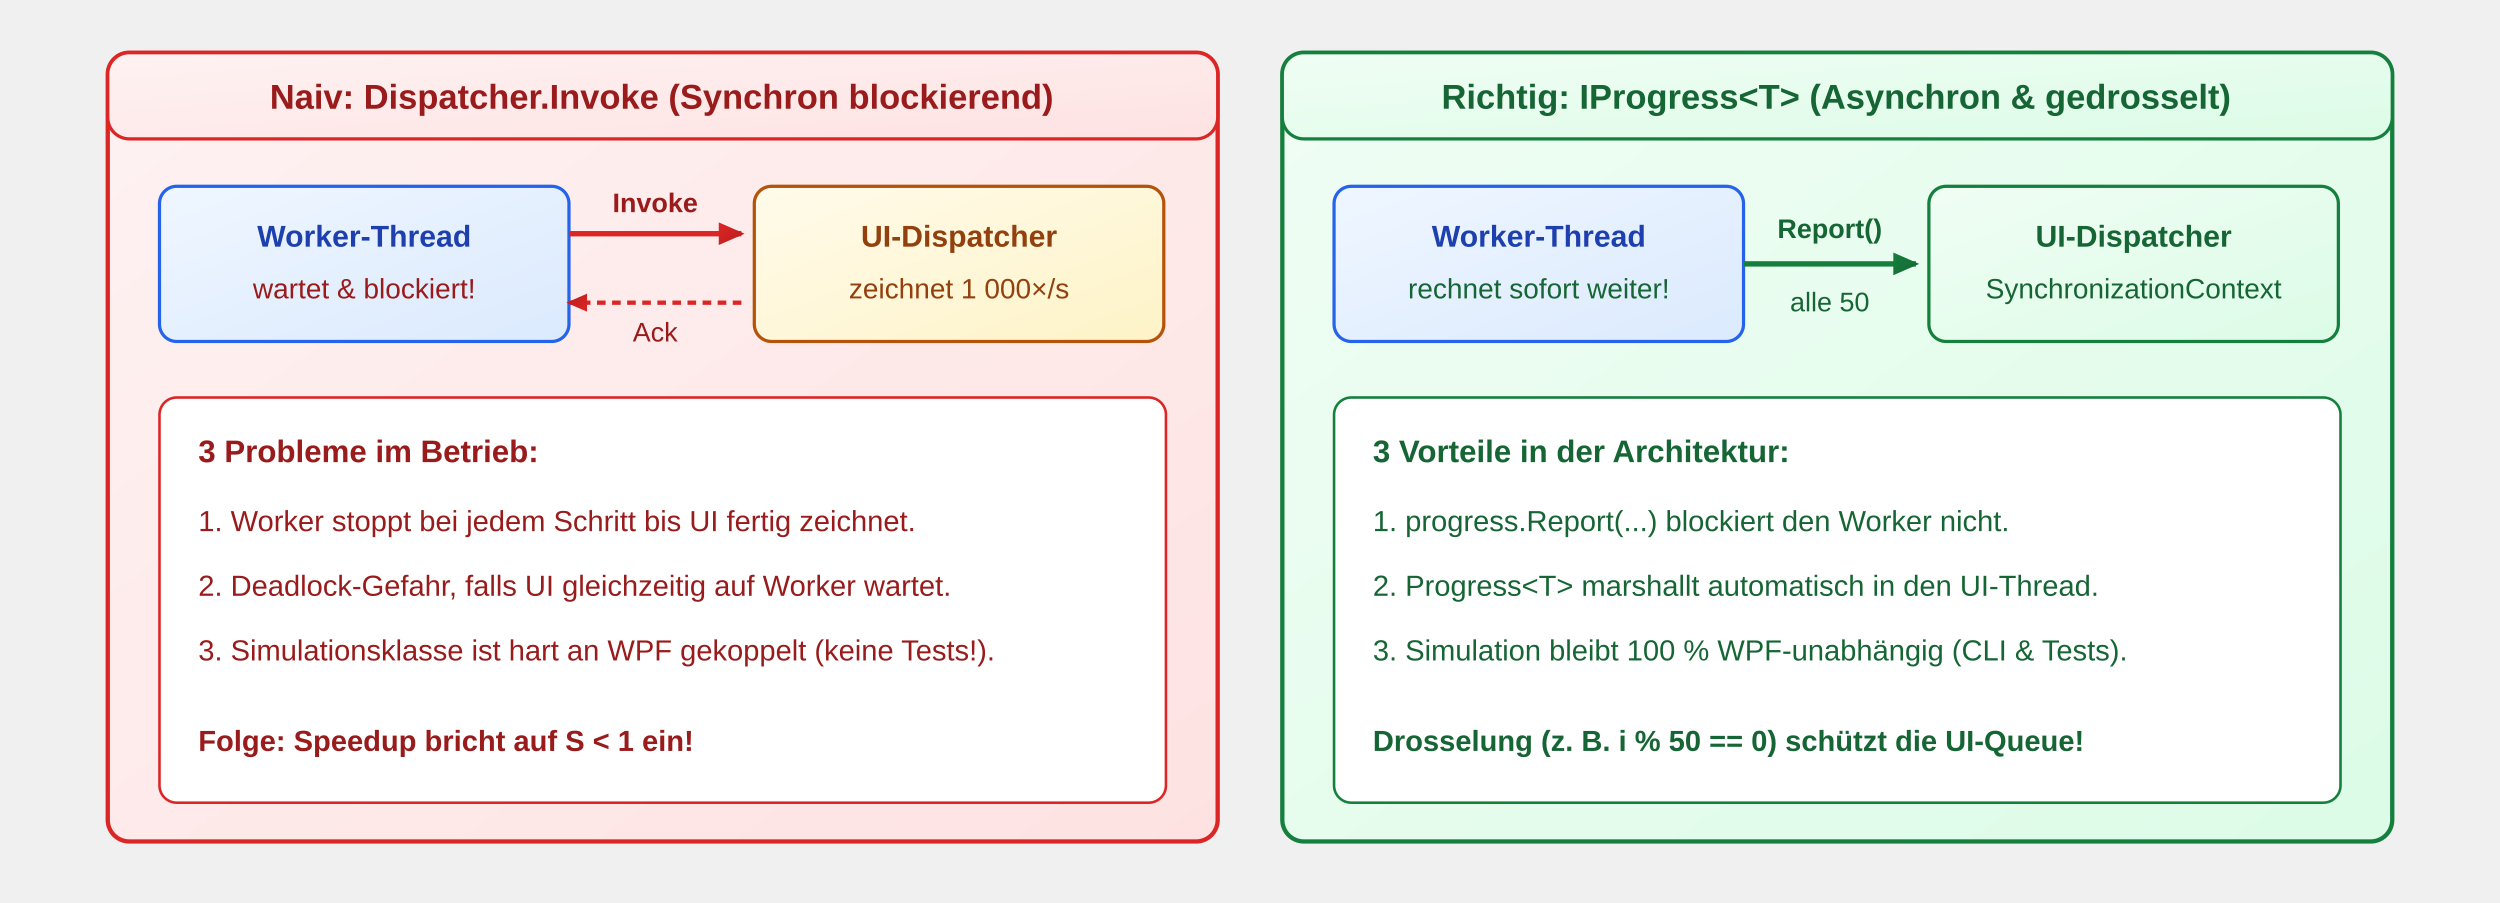
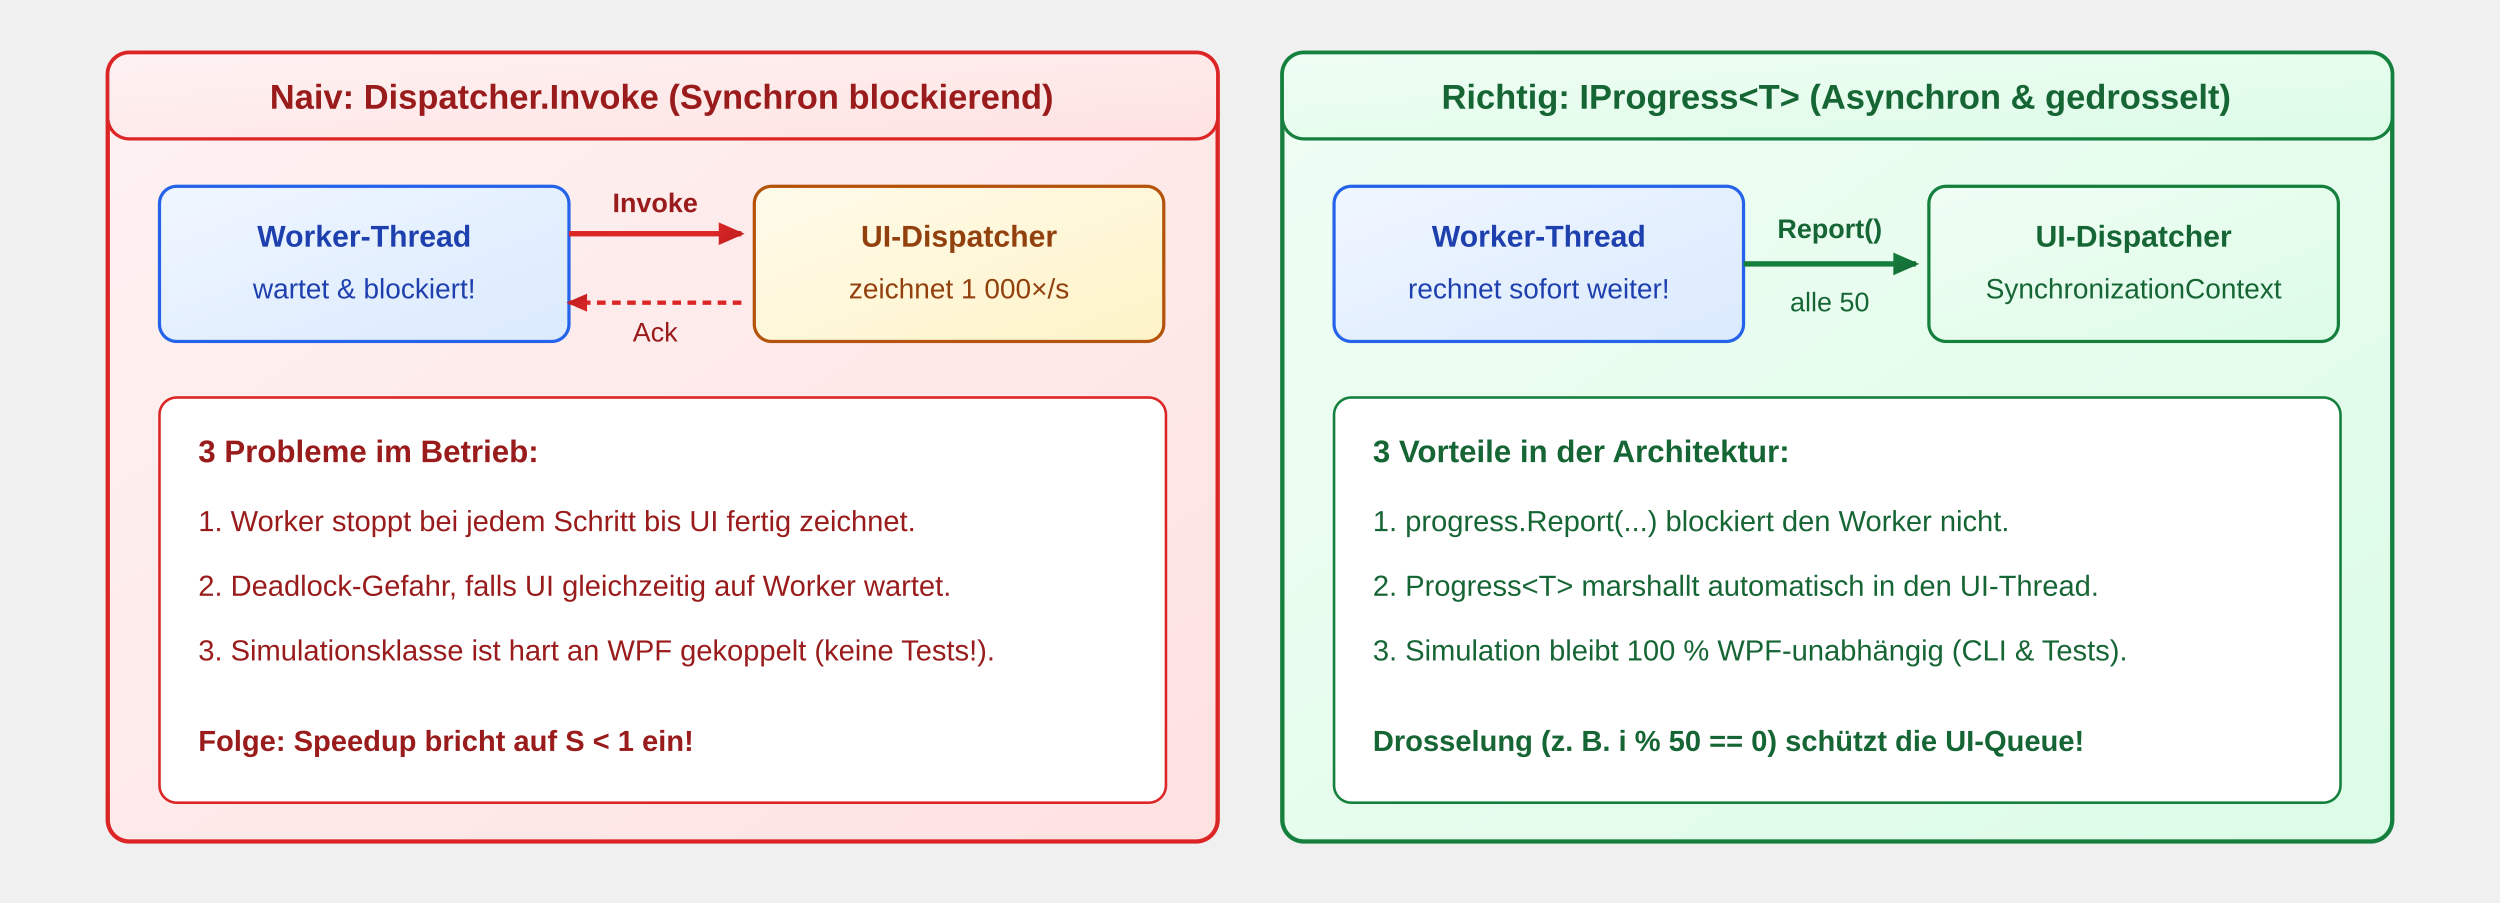
<svg xmlns="http://www.w3.org/2000/svg" viewBox="-40 0 1160 390" width="1080" height="390">
  <defs>
    <linearGradient id="grad-sem-primary" x1="0%" y1="0%" x2="100%" y2="100%">
      <stop offset="0%" stop-color="#eff6ff" />
      <stop offset="100%" stop-color="#dbeafe" />
    </linearGradient>
    <linearGradient id="grad-sem-primary-fill" x1="0%" y1="0%" x2="100%" y2="100%">
      <stop offset="0%" stop-color="#2563eb" />
      <stop offset="100%" stop-color="#1d4ed8" />
    </linearGradient>
    <linearGradient id="grad-sem-success" x1="0%" y1="0%" x2="100%" y2="100%">
      <stop offset="0%" stop-color="#f0fdf4" />
      <stop offset="100%" stop-color="#dcfce7" />
    </linearGradient>
    <linearGradient id="grad-sem-success-fill" x1="0%" y1="0%" x2="100%" y2="100%">
      <stop offset="0%" stop-color="#15803d" />
      <stop offset="100%" stop-color="#166534" />
    </linearGradient>
    <linearGradient id="grad-sem-warning" x1="0%" y1="0%" x2="100%" y2="100%">
      <stop offset="0%" stop-color="#fffbeb" />
      <stop offset="100%" stop-color="#fef3c7" />
    </linearGradient>
    <linearGradient id="grad-sem-warning-fill" x1="0%" y1="0%" x2="100%" y2="100%">
      <stop offset="0%" stop-color="#b45309" />
      <stop offset="100%" stop-color="#92400e" />
    </linearGradient>
    <linearGradient id="grad-sem-danger" x1="0%" y1="0%" x2="100%" y2="100%">
      <stop offset="0%" stop-color="#fef2f2" />
      <stop offset="100%" stop-color="#fee2e2" />
    </linearGradient>
    <linearGradient id="grad-sem-danger-fill" x1="0%" y1="0%" x2="100%" y2="100%">
      <stop offset="0%" stop-color="#dc2626" />
      <stop offset="100%" stop-color="#b91c1c" />
    </linearGradient>
    <marker id="arrR" viewBox="0 0 10 10" refX="7" refY="5" markerWidth="6" markerHeight="6" orient="auto">
      <path class="sem-danger-fill" d="M 0 1.5 L 8 5 L 0 8.5 z" />
    </marker>
    <marker id="arrG" viewBox="0 0 10 10" refX="7" refY="5" markerWidth="6" markerHeight="6" orient="auto">
      <path class="sem-success-fill" d="M 0 1.5 L 8 5 L 0 8.5 z" />
    </marker>
    <style>
      
/* @svg-palette:start */
      .sem-primary { fill: url(#grad-sem-primary); stroke: #2563eb; }
      .sem-primary-bg { fill: url(#grad-sem-primary); stroke: none; }
      .sem-primary-stroke { stroke: #2563eb; }
      .sem-primary-fill { fill: url(#grad-sem-primary-fill); }
      .sem-primary-text { fill: #1e40af; }
      .sem-success { fill: url(#grad-sem-success); stroke: #15803d; }
      .sem-success-bg { fill: url(#grad-sem-success); stroke: none; }
      .sem-success-stroke { stroke: #15803d; }
      .sem-success-fill { fill: url(#grad-sem-success-fill); }
      .sem-success-text { fill: #166534; }
      .sem-warning { fill: url(#grad-sem-warning); stroke: #b45309; }
      .sem-warning-bg { fill: url(#grad-sem-warning); stroke: none; }
      .sem-warning-stroke { stroke: #b45309; }
      .sem-warning-fill { fill: url(#grad-sem-warning-fill); }
      .sem-warning-text { fill: #92400e; }
      .sem-danger { fill: url(#grad-sem-danger); stroke: #dc2626; }
      .sem-danger-bg { fill: url(#grad-sem-danger); stroke: none; }
      .sem-danger-stroke { stroke: #dc2626; }
      .sem-danger-fill { fill: url(#grad-sem-danger-fill); }
      .sem-danger-text { fill: #991b1b; }
      /* @svg-palette:end */
text { font-family: 'Segoe UI', Arial, Helvetica, sans-serif; }
      .code { font-family: 'Consolas', monospace; font-weight: bold; }
    </style>
  </defs>
  <rect x="-40" y="0" width="1160" height="390" fill="none" />
  <rect class="sem-danger" x="10" y="10" width="515" height="366" rx="10" stroke-width="2" />
  <rect class="sem-danger" x="10" y="10" width="515" height="40" rx="10" stroke-width="1.5" />
  <text class="sem-danger-text" x="267" y="36" font-size="16" font-weight="bold" text-anchor="middle">Naiv: Dispatcher.Invoke (Synchron blockierend)</text>
  <rect class="sem-primary" x="34" y="72" width="190" height="72" rx="8" stroke-width="1.5" />
  <text class="sem-primary-text" x="129" y="100" font-size="14" font-weight="bold" text-anchor="middle">Worker-Thread</text>
-   <text class="sem-danger-text" x="129" y="124" font-size="13" text-anchor="middle">wartet &amp; blockiert!</text>
+   <text class="sem-primary-text" x="129" y="124" font-size="13" text-anchor="middle">wartet &amp; blockiert!</text>
  <rect class="sem-warning" x="310" y="72" width="190" height="72" rx="8" stroke-width="1.5" />
  <text class="sem-warning-text" x="405" y="100" font-size="14" font-weight="bold" text-anchor="middle">UI-Dispatcher</text>
  <text class="sem-warning-text" x="405" y="124" font-size="13" text-anchor="middle">zeichnet 1 000×/s</text>
  <line class="sem-danger-stroke" x1="224" y1="94" x2="304" y2="94" stroke-width="2.5" marker-end="url(#arrR)" />
  <text class="sem-danger-text" x="264" y="84" font-size="12.5" font-weight="bold" text-anchor="middle">Invoke</text>
  <line class="sem-danger-stroke" x1="304" y1="126" x2="224" y2="126" stroke-width="2" stroke-dasharray="4,3" marker-end="url(#arrR)" />
  <text class="sem-danger-text" x="264" y="144" font-size="12.5" text-anchor="middle">Ack</text>
  <rect class="sem-danger-stroke" x="34" y="170" width="467" height="188" rx="8" fill="#FFFFFF" stroke-width="1.2" />
  <text class="sem-danger-text" x="52" y="200" font-size="14.5" font-weight="bold">3 Probleme im Betrieb:</text>
  <text class="sem-danger-text" x="52" y="232" font-size="13.5">1. Worker stoppt bei jedem Schritt bis UI fertig zeichnet.</text>
  <text class="sem-danger-text" x="52" y="262" font-size="13.5">2. Deadlock-Gefahr, falls UI gleichzeitig auf Worker wartet.</text>
  <text class="sem-danger-text" x="52" y="292" font-size="13.5">3. Simulationsklasse ist hart an WPF gekoppelt (keine Tests!).</text>
  <text class="sem-danger-text" x="52" y="334" font-size="13.5" font-weight="bold">Folge: Speedup bricht auf S &lt; 1 ein!</text>
  <rect class="sem-success" x="555" y="10" width="515" height="366" rx="10" stroke-width="2" />
  <rect class="sem-success" x="555" y="10" width="515" height="40" rx="10" stroke-width="1.5" />
  <text class="sem-success-text" x="812" y="36" font-size="16" font-weight="bold" text-anchor="middle">Richtig: IProgress&lt;T&gt; (Asynchron &amp; gedrosselt)</text>
  <rect class="sem-primary" x="579" y="72" width="190" height="72" rx="8" stroke-width="1.5" />
  <text class="sem-primary-text" x="674" y="100" font-size="14" font-weight="bold" text-anchor="middle">Worker-Thread</text>
-   <text class="sem-success-text" x="674" y="124" font-size="13" text-anchor="middle">rechnet sofort weiter!</text>
+   <text class="sem-primary-text" x="674" y="124" font-size="13" text-anchor="middle">rechnet sofort weiter!</text>
  <rect class="sem-success" x="855" y="72" width="190" height="72" rx="8" stroke-width="1.5" />
  <text class="sem-success-text" x="950" y="100" font-size="14" font-weight="bold" text-anchor="middle">UI-Dispatcher</text>
  <text class="sem-success-text" x="950" y="124" font-size="13" text-anchor="middle">SynchronizationContext</text>
  <line class="sem-success-stroke" x1="769" y1="108" x2="849" y2="108" stroke-width="2.5" marker-end="url(#arrG)" />
  <text class="sem-success-text" x="809" y="96" font-size="12.5" font-weight="bold" text-anchor="middle">Report()</text>
  <text class="sem-success-text" x="809" y="130" font-size="12.5" text-anchor="middle">alle 50</text>
  <rect class="sem-success-stroke" x="579" y="170" width="467" height="188" rx="8" fill="#FFFFFF" stroke-width="1.2" />
  <text class="sem-success-text" x="597" y="200" font-size="14.5" font-weight="bold">3 Vorteile in der Architektur:</text>
  <text class="sem-success-text" x="597" y="232" font-size="13.5">1. progress.Report(...) blockiert den Worker nicht.</text>
  <text class="sem-success-text" x="597" y="262" font-size="13.5">2. Progress&lt;T&gt; marshallt automatisch in den UI-Thread.</text>
  <text class="sem-success-text" x="597" y="292" font-size="13.5">3. Simulation bleibt 100 % WPF-unabhängig (CLI &amp; Tests).</text>
  <text class="sem-success-text" x="597" y="334" font-size="13.5" font-weight="bold">Drosselung (z. B. i % 50 == 0) schützt die UI-Queue!</text>
</svg>
